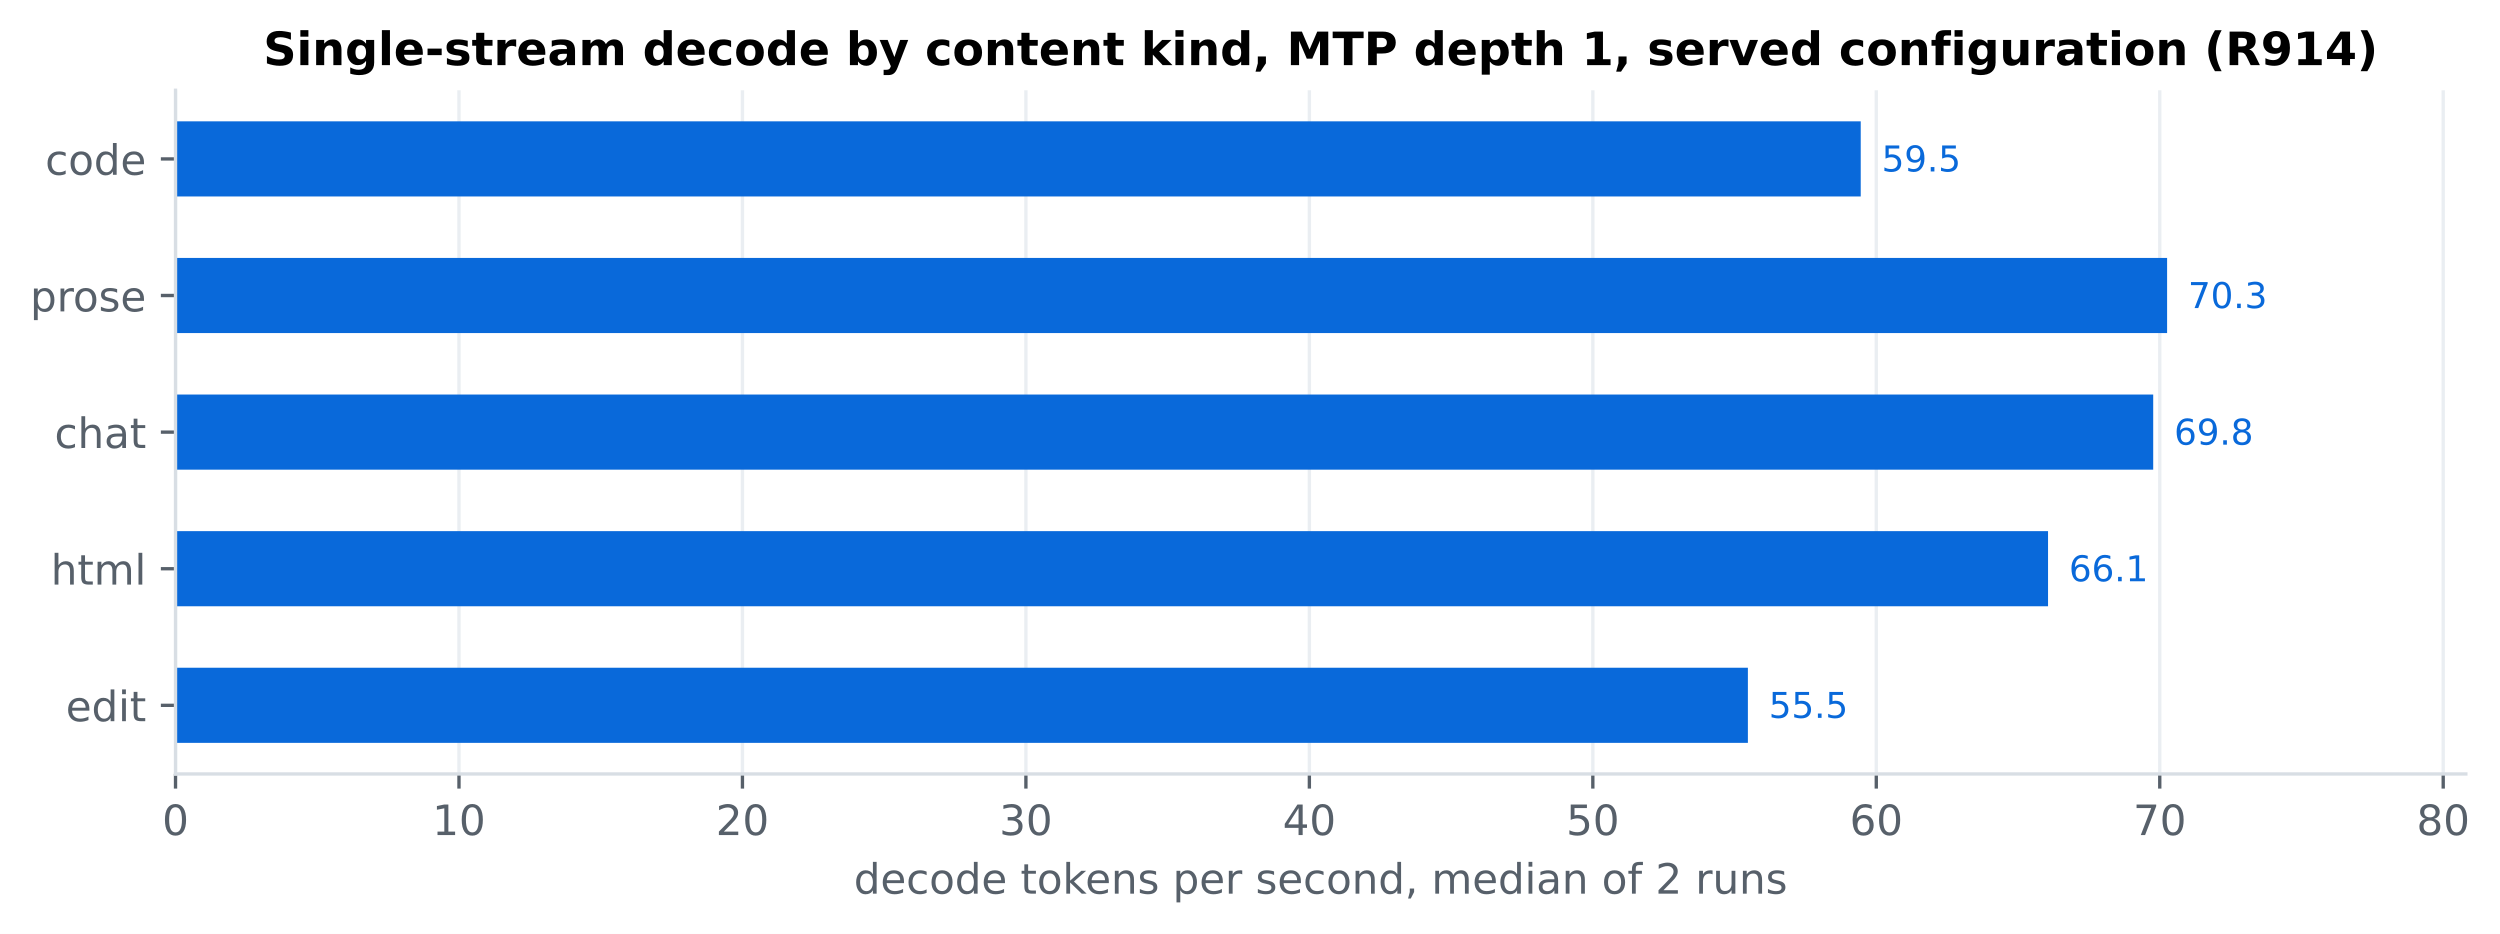
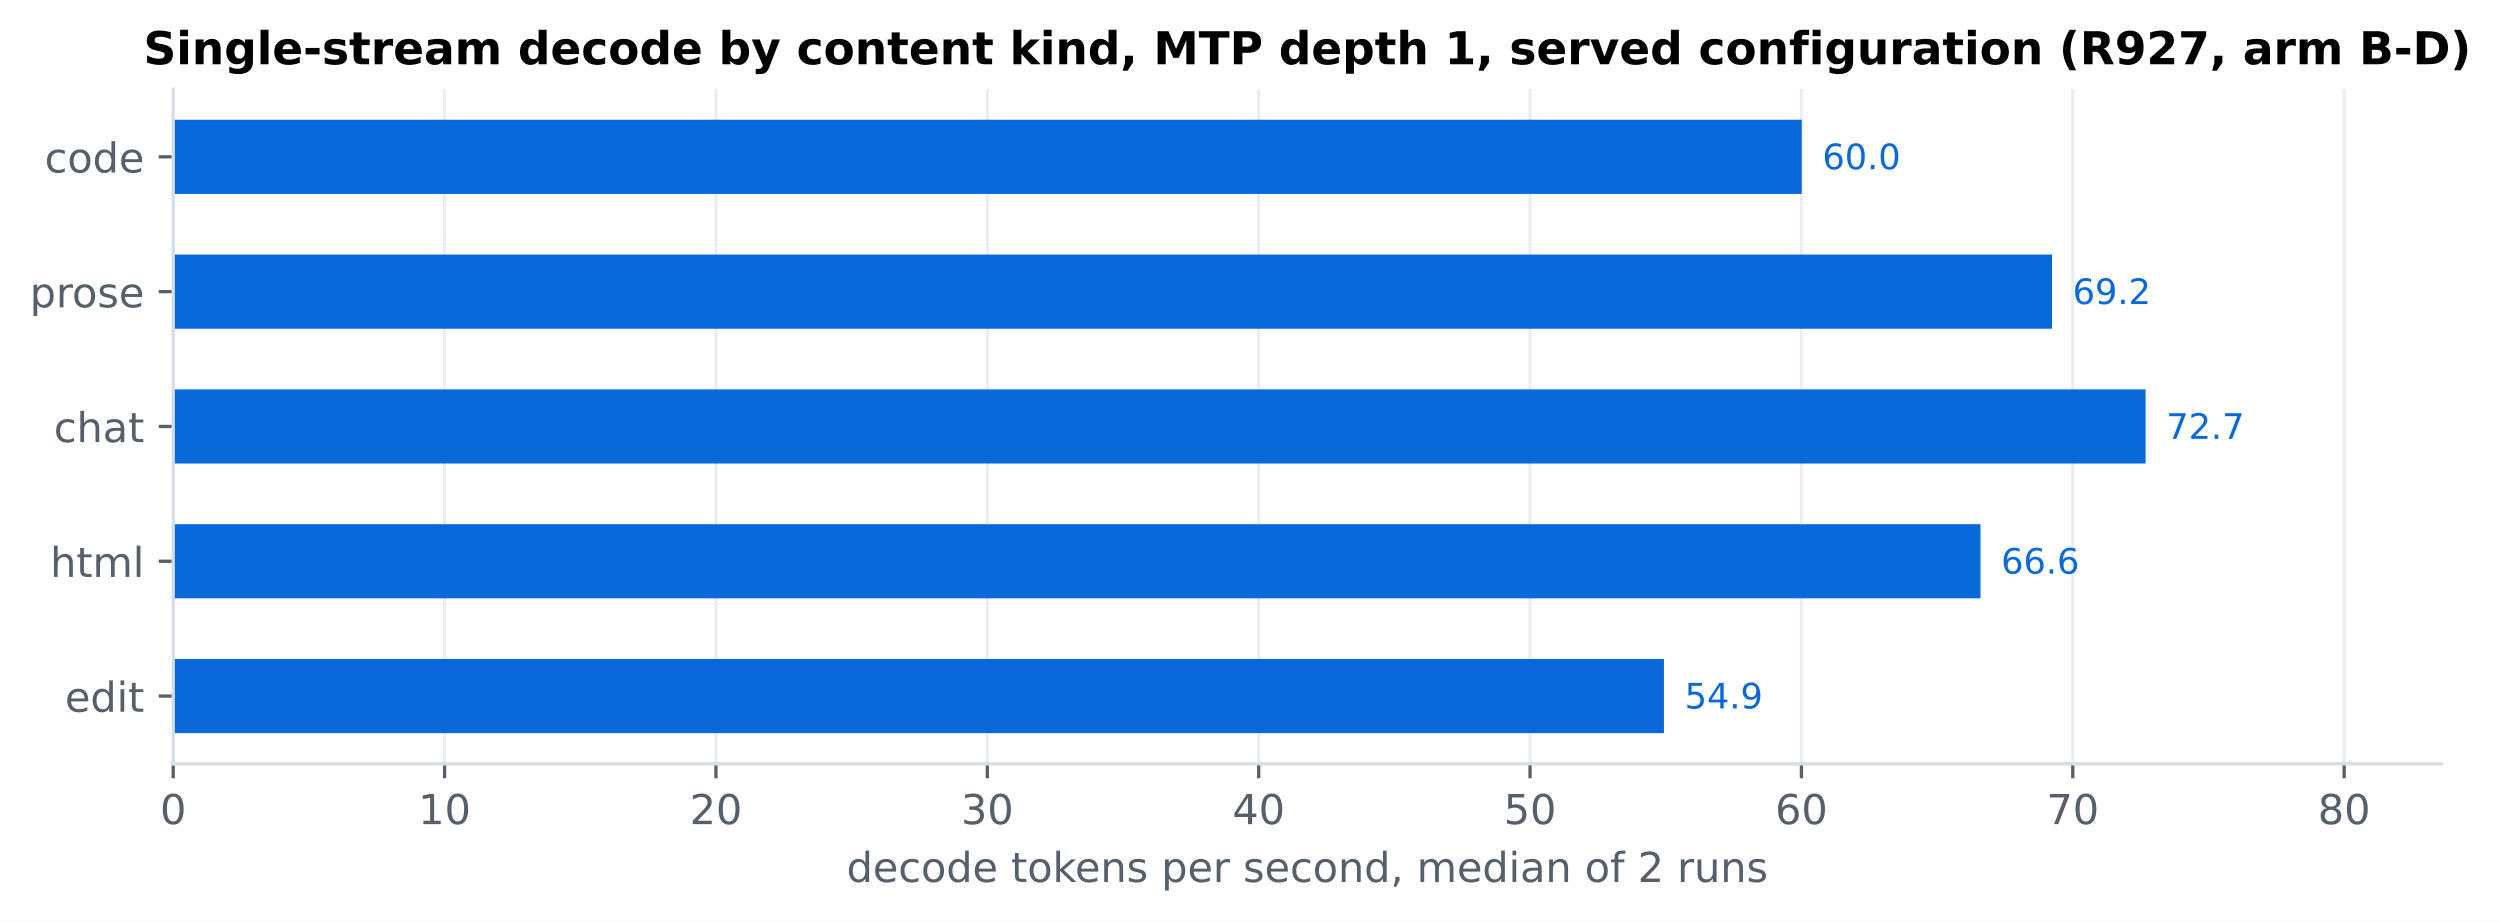
- <svg xmlns="http://www.w3.org/2000/svg" xmlns:xlink="http://www.w3.org/1999/xlink" width="597.088pt" height="223.05pt" viewBox="0 0 597.088 223.05" version="1.1">
+ <svg xmlns="http://www.w3.org/2000/svg" xmlns:xlink="http://www.w3.org/1999/xlink" width="605.014pt" height="223.05pt" viewBox="0 0 605.014 223.05" version="1.1">
  <defs>
    <style type="text/css">*{stroke-linejoin: round; stroke-linecap: butt}</style>
  </defs>
  <g id="figure_1">
    <g id="patch_1">
-       <path d="M 0 223.05  L 597.088 223.05  L 597.088 0  L 0 0  z " style="fill: #ffffff" />
+       <path d="M 0 223.05  L 605.014 223.05  L 605.014 0  L 0 0  z " style="fill: #ffffff" />
    </g>
    <g id="axes_1">
      <g id="patch_2">
-         <path d="M 41.92 184.849  L 588.928 184.849  L 588.928 21.558  L 41.92 21.558  z " style="fill: #ffffff" />
+         <path d="M 41.92 184.849  L 590.844 184.849  L 590.844 21.558  L 41.92 21.558  z " style="fill: #ffffff" />
      </g>
      <g id="matplotlib.axis_1">
        <g id="xtick_1">
          <g id="line2d_1">
-             <path d="M 41.92 184.849  L 41.92 21.558  " clip-path="url(#pe26090196e)" style="fill: none; stroke: #eaeef2; stroke-width: 0.8; stroke-linecap: square" />
+             <path d="M 41.92 184.849  L 41.92 21.558  " clip-path="url(#p0767cd71c5)" style="fill: none; stroke: #eaeef2; stroke-width: 0.8; stroke-linecap: square" />
          </g>
          <g id="line2d_2">
            <defs>
-               <path id="m3835988386" d="M 0 0  L 0 3.5  " style="stroke: #57606a; stroke-width: 0.8" />
+               <path id="mb82ad331c5" d="M 0 0  L 0 3.5  " style="stroke: #57606a; stroke-width: 0.8" />
            </defs>
            <g>
-               <use xlink:href="#m3835988386" x="41.92" y="184.849" style="fill: #57606a; stroke: #57606a; stroke-width: 0.8" />
+               <use xlink:href="#mb82ad331c5" x="41.92" y="184.849" style="fill: #57606a; stroke: #57606a; stroke-width: 0.8" />
            </g>
          </g>
          <g id="text_1">
            <text style="font-size: 10px; font-family: 'DejaVu Sans', 'Bitstream Vera Sans', 'Computer Modern Sans Serif', 'Lucida Grande', 'Verdana', 'Geneva', 'Lucid', 'Arial', 'Helvetica', 'Avant Garde', sans-serif; text-anchor: middle; fill: #57606a" x="41.92" y="199.447" transform="rotate(-0 41.92031 199.4468)">0</text>
          </g>
        </g>
        <g id="xtick_2">
          <g id="line2d_3">
-             <path d="M 109.621 184.849  L 109.621 21.558  " clip-path="url(#pe26090196e)" style="fill: none; stroke: #eaeef2; stroke-width: 0.8; stroke-linecap: square" />
+             <path d="M 107.593 184.849  L 107.593 21.558  " clip-path="url(#p0767cd71c5)" style="fill: none; stroke: #eaeef2; stroke-width: 0.8; stroke-linecap: square" />
          </g>
          <g id="line2d_4">
            <g>
-               <use xlink:href="#m3835988386" x="109.621" y="184.849" style="fill: #57606a; stroke: #57606a; stroke-width: 0.8" />
+               <use xlink:href="#mb82ad331c5" x="107.593" y="184.849" style="fill: #57606a; stroke: #57606a; stroke-width: 0.8" />
            </g>
          </g>
          <g id="text_2">
-             <text style="font-size: 10px; font-family: 'DejaVu Sans', 'Bitstream Vera Sans', 'Computer Modern Sans Serif', 'Lucida Grande', 'Verdana', 'Geneva', 'Lucid', 'Arial', 'Helvetica', 'Avant Garde', sans-serif; text-anchor: middle; fill: #57606a" x="109.621" y="199.447" transform="rotate(-0 109.621 199.4468)">10</text>
+             <text style="font-size: 10px; font-family: 'DejaVu Sans', 'Bitstream Vera Sans', 'Computer Modern Sans Serif', 'Lucida Grande', 'Verdana', 'Geneva', 'Lucid', 'Arial', 'Helvetica', 'Avant Garde', sans-serif; text-anchor: middle; fill: #57606a" x="107.593" y="199.447" transform="rotate(-0 107.5926 199.4468)">10</text>
          </g>
        </g>
        <g id="xtick_3">
          <g id="line2d_5">
-             <path d="M 177.322 184.849  L 177.322 21.558  " clip-path="url(#pe26090196e)" style="fill: none; stroke: #eaeef2; stroke-width: 0.8; stroke-linecap: square" />
+             <path d="M 173.265 184.849  L 173.265 21.558  " clip-path="url(#p0767cd71c5)" style="fill: none; stroke: #eaeef2; stroke-width: 0.8; stroke-linecap: square" />
          </g>
          <g id="line2d_6">
            <g>
-               <use xlink:href="#m3835988386" x="177.322" y="184.849" style="fill: #57606a; stroke: #57606a; stroke-width: 0.8" />
+               <use xlink:href="#mb82ad331c5" x="173.265" y="184.849" style="fill: #57606a; stroke: #57606a; stroke-width: 0.8" />
            </g>
          </g>
          <g id="text_3">
-             <text style="font-size: 10px; font-family: 'DejaVu Sans', 'Bitstream Vera Sans', 'Computer Modern Sans Serif', 'Lucida Grande', 'Verdana', 'Geneva', 'Lucid', 'Arial', 'Helvetica', 'Avant Garde', sans-serif; text-anchor: middle; fill: #57606a" x="177.322" y="199.447" transform="rotate(-0 177.3216 199.4468)">20</text>
+             <text style="font-size: 10px; font-family: 'DejaVu Sans', 'Bitstream Vera Sans', 'Computer Modern Sans Serif', 'Lucida Grande', 'Verdana', 'Geneva', 'Lucid', 'Arial', 'Helvetica', 'Avant Garde', sans-serif; text-anchor: middle; fill: #57606a" x="173.265" y="199.447" transform="rotate(-0 173.2648 199.4468)">20</text>
          </g>
        </g>
        <g id="xtick_4">
          <g id="line2d_7">
-             <path d="M 245.022 184.849  L 245.022 21.558  " clip-path="url(#pe26090196e)" style="fill: none; stroke: #eaeef2; stroke-width: 0.8; stroke-linecap: square" />
+             <path d="M 238.937 184.849  L 238.937 21.558  " clip-path="url(#p0767cd71c5)" style="fill: none; stroke: #eaeef2; stroke-width: 0.8; stroke-linecap: square" />
          </g>
          <g id="line2d_8">
            <g>
-               <use xlink:href="#m3835988386" x="245.022" y="184.849" style="fill: #57606a; stroke: #57606a; stroke-width: 0.8" />
+               <use xlink:href="#mb82ad331c5" x="238.937" y="184.849" style="fill: #57606a; stroke: #57606a; stroke-width: 0.8" />
            </g>
          </g>
          <g id="text_4">
-             <text style="font-size: 10px; font-family: 'DejaVu Sans', 'Bitstream Vera Sans', 'Computer Modern Sans Serif', 'Lucida Grande', 'Verdana', 'Geneva', 'Lucid', 'Arial', 'Helvetica', 'Avant Garde', sans-serif; text-anchor: middle; fill: #57606a" x="245.022" y="199.447" transform="rotate(-0 245.0222 199.4468)">30</text>
+             <text style="font-size: 10px; font-family: 'DejaVu Sans', 'Bitstream Vera Sans', 'Computer Modern Sans Serif', 'Lucida Grande', 'Verdana', 'Geneva', 'Lucid', 'Arial', 'Helvetica', 'Avant Garde', sans-serif; text-anchor: middle; fill: #57606a" x="238.937" y="199.447" transform="rotate(-0 238.9371 199.4468)">30</text>
          </g>
        </g>
        <g id="xtick_5">
          <g id="line2d_9">
-             <path d="M 312.723 184.849  L 312.723 21.558  " clip-path="url(#pe26090196e)" style="fill: none; stroke: #eaeef2; stroke-width: 0.8; stroke-linecap: square" />
+             <path d="M 304.609 184.849  L 304.609 21.558  " clip-path="url(#p0767cd71c5)" style="fill: none; stroke: #eaeef2; stroke-width: 0.8; stroke-linecap: square" />
          </g>
          <g id="line2d_10">
            <g>
-               <use xlink:href="#m3835988386" x="312.723" y="184.849" style="fill: #57606a; stroke: #57606a; stroke-width: 0.8" />
+               <use xlink:href="#mb82ad331c5" x="304.609" y="184.849" style="fill: #57606a; stroke: #57606a; stroke-width: 0.8" />
            </g>
          </g>
          <g id="text_5">
-             <text style="font-size: 10px; font-family: 'DejaVu Sans', 'Bitstream Vera Sans', 'Computer Modern Sans Serif', 'Lucida Grande', 'Verdana', 'Geneva', 'Lucid', 'Arial', 'Helvetica', 'Avant Garde', sans-serif; text-anchor: middle; fill: #57606a" x="312.723" y="199.447" transform="rotate(-0 312.7229 199.4468)">40</text>
+             <text style="font-size: 10px; font-family: 'DejaVu Sans', 'Bitstream Vera Sans', 'Computer Modern Sans Serif', 'Lucida Grande', 'Verdana', 'Geneva', 'Lucid', 'Arial', 'Helvetica', 'Avant Garde', sans-serif; text-anchor: middle; fill: #57606a" x="304.609" y="199.447" transform="rotate(-0 304.6093 199.4468)">40</text>
          </g>
        </g>
        <g id="xtick_6">
          <g id="line2d_11">
-             <path d="M 380.424 184.849  L 380.424 21.558  " clip-path="url(#pe26090196e)" style="fill: none; stroke: #eaeef2; stroke-width: 0.8; stroke-linecap: square" />
+             <path d="M 370.282 184.849  L 370.282 21.558  " clip-path="url(#p0767cd71c5)" style="fill: none; stroke: #eaeef2; stroke-width: 0.8; stroke-linecap: square" />
          </g>
          <g id="line2d_12">
            <g>
-               <use xlink:href="#m3835988386" x="380.424" y="184.849" style="fill: #57606a; stroke: #57606a; stroke-width: 0.8" />
+               <use xlink:href="#mb82ad331c5" x="370.282" y="184.849" style="fill: #57606a; stroke: #57606a; stroke-width: 0.8" />
            </g>
          </g>
          <g id="text_6">
-             <text style="font-size: 10px; font-family: 'DejaVu Sans', 'Bitstream Vera Sans', 'Computer Modern Sans Serif', 'Lucida Grande', 'Verdana', 'Geneva', 'Lucid', 'Arial', 'Helvetica', 'Avant Garde', sans-serif; text-anchor: middle; fill: #57606a" x="380.424" y="199.447" transform="rotate(-0 380.4235 199.4468)">50</text>
+             <text style="font-size: 10px; font-family: 'DejaVu Sans', 'Bitstream Vera Sans', 'Computer Modern Sans Serif', 'Lucida Grande', 'Verdana', 'Geneva', 'Lucid', 'Arial', 'Helvetica', 'Avant Garde', sans-serif; text-anchor: middle; fill: #57606a" x="370.282" y="199.447" transform="rotate(-0 370.2816 199.4468)">50</text>
          </g>
        </g>
        <g id="xtick_7">
          <g id="line2d_13">
-             <path d="M 448.124 184.849  L 448.124 21.558  " clip-path="url(#pe26090196e)" style="fill: none; stroke: #eaeef2; stroke-width: 0.8; stroke-linecap: square" />
+             <path d="M 435.954 184.849  L 435.954 21.558  " clip-path="url(#p0767cd71c5)" style="fill: none; stroke: #eaeef2; stroke-width: 0.8; stroke-linecap: square" />
          </g>
          <g id="line2d_14">
            <g>
-               <use xlink:href="#m3835988386" x="448.124" y="184.849" style="fill: #57606a; stroke: #57606a; stroke-width: 0.8" />
+               <use xlink:href="#mb82ad331c5" x="435.954" y="184.849" style="fill: #57606a; stroke: #57606a; stroke-width: 0.8" />
            </g>
          </g>
          <g id="text_7">
-             <text style="font-size: 10px; font-family: 'DejaVu Sans', 'Bitstream Vera Sans', 'Computer Modern Sans Serif', 'Lucida Grande', 'Verdana', 'Geneva', 'Lucid', 'Arial', 'Helvetica', 'Avant Garde', sans-serif; text-anchor: middle; fill: #57606a" x="448.124" y="199.447" transform="rotate(-0 448.1242 199.4468)">60</text>
+             <text style="font-size: 10px; font-family: 'DejaVu Sans', 'Bitstream Vera Sans', 'Computer Modern Sans Serif', 'Lucida Grande', 'Verdana', 'Geneva', 'Lucid', 'Arial', 'Helvetica', 'Avant Garde', sans-serif; text-anchor: middle; fill: #57606a" x="435.954" y="199.447" transform="rotate(-0 435.9539 199.4468)">60</text>
          </g>
        </g>
        <g id="xtick_8">
          <g id="line2d_15">
-             <path d="M 515.825 184.849  L 515.825 21.558  " clip-path="url(#pe26090196e)" style="fill: none; stroke: #eaeef2; stroke-width: 0.8; stroke-linecap: square" />
+             <path d="M 501.626 184.849  L 501.626 21.558  " clip-path="url(#p0767cd71c5)" style="fill: none; stroke: #eaeef2; stroke-width: 0.8; stroke-linecap: square" />
          </g>
          <g id="line2d_16">
            <g>
-               <use xlink:href="#m3835988386" x="515.825" y="184.849" style="fill: #57606a; stroke: #57606a; stroke-width: 0.8" />
+               <use xlink:href="#mb82ad331c5" x="501.626" y="184.849" style="fill: #57606a; stroke: #57606a; stroke-width: 0.8" />
            </g>
          </g>
          <g id="text_8">
-             <text style="font-size: 10px; font-family: 'DejaVu Sans', 'Bitstream Vera Sans', 'Computer Modern Sans Serif', 'Lucida Grande', 'Verdana', 'Geneva', 'Lucid', 'Arial', 'Helvetica', 'Avant Garde', sans-serif; text-anchor: middle; fill: #57606a" x="515.825" y="199.447" transform="rotate(-0 515.8248 199.4468)">70</text>
+             <text style="font-size: 10px; font-family: 'DejaVu Sans', 'Bitstream Vera Sans', 'Computer Modern Sans Serif', 'Lucida Grande', 'Verdana', 'Geneva', 'Lucid', 'Arial', 'Helvetica', 'Avant Garde', sans-serif; text-anchor: middle; fill: #57606a" x="501.626" y="199.447" transform="rotate(-0 501.6261 199.4468)">70</text>
          </g>
        </g>
        <g id="xtick_9">
          <g id="line2d_17">
-             <path d="M 583.525 184.849  L 583.525 21.558  " clip-path="url(#pe26090196e)" style="fill: none; stroke: #eaeef2; stroke-width: 0.8; stroke-linecap: square" />
+             <path d="M 567.298 184.849  L 567.298 21.558  " clip-path="url(#p0767cd71c5)" style="fill: none; stroke: #eaeef2; stroke-width: 0.8; stroke-linecap: square" />
          </g>
          <g id="line2d_18">
            <g>
-               <use xlink:href="#m3835988386" x="583.525" y="184.849" style="fill: #57606a; stroke: #57606a; stroke-width: 0.8" />
+               <use xlink:href="#mb82ad331c5" x="567.298" y="184.849" style="fill: #57606a; stroke: #57606a; stroke-width: 0.8" />
            </g>
          </g>
          <g id="text_9">
-             <text style="font-size: 10px; font-family: 'DejaVu Sans', 'Bitstream Vera Sans', 'Computer Modern Sans Serif', 'Lucida Grande', 'Verdana', 'Geneva', 'Lucid', 'Arial', 'Helvetica', 'Avant Garde', sans-serif; text-anchor: middle; fill: #57606a" x="583.525" y="199.447" transform="rotate(-0 583.5254 199.4468)">80</text>
+             <text style="font-size: 10px; font-family: 'DejaVu Sans', 'Bitstream Vera Sans', 'Computer Modern Sans Serif', 'Lucida Grande', 'Verdana', 'Geneva', 'Lucid', 'Arial', 'Helvetica', 'Avant Garde', sans-serif; text-anchor: middle; fill: #57606a" x="567.298" y="199.447" transform="rotate(-0 567.2984 199.4468)">80</text>
          </g>
        </g>
        <g id="text_10">
-           <text style="font-size: 10px; font-family: 'DejaVu Sans', 'Bitstream Vera Sans', 'Computer Modern Sans Serif', 'Lucida Grande', 'Verdana', 'Geneva', 'Lucid', 'Arial', 'Helvetica', 'Avant Garde', sans-serif; text-anchor: middle; fill: #57606a" x="315.424" y="213.448" transform="rotate(-0 315.4244 213.4476)">decode tokens per second, median of 2 runs</text>
+           <text style="font-size: 10px; font-family: 'DejaVu Sans', 'Bitstream Vera Sans', 'Computer Modern Sans Serif', 'Lucida Grande', 'Verdana', 'Geneva', 'Lucid', 'Arial', 'Helvetica', 'Avant Garde', sans-serif; text-anchor: middle; fill: #57606a" x="316.382" y="213.448" transform="rotate(-0 316.3822 213.4476)">decode tokens per second, median of 2 runs</text>
        </g>
      </g>
      <g id="matplotlib.axis_2">
        <g id="ytick_1">
          <g id="line2d_19">
            <defs>
-               <path id="mf54d626ac3" d="M 0 0  L -3.5 0  " style="stroke: #57606a; stroke-width: 0.8" />
+               <path id="ma6d0c949b2" d="M 0 0  L -3.5 0  " style="stroke: #57606a; stroke-width: 0.8" />
            </defs>
            <g>
-               <use xlink:href="#mf54d626ac3" x="41.92" y="168.455" style="fill: #57606a; stroke: #57606a; stroke-width: 0.8" />
+               <use xlink:href="#ma6d0c949b2" x="41.92" y="168.455" style="fill: #57606a; stroke: #57606a; stroke-width: 0.8" />
            </g>
          </g>
          <g id="text_11">
            <text style="font-size: 10px; font-family: 'DejaVu Sans', 'Bitstream Vera Sans', 'Computer Modern Sans Serif', 'Lucida Grande', 'Verdana', 'Geneva', 'Lucid', 'Arial', 'Helvetica', 'Avant Garde', sans-serif; text-anchor: end; fill: #57606a" x="34.92" y="172.254" transform="rotate(-0 34.92031 172.2541)">edit</text>
          </g>
        </g>
        <g id="ytick_2">
          <g id="line2d_20">
            <g>
-               <use xlink:href="#mf54d626ac3" x="41.92" y="135.829" style="fill: #57606a; stroke: #57606a; stroke-width: 0.8" />
+               <use xlink:href="#ma6d0c949b2" x="41.92" y="135.829" style="fill: #57606a; stroke: #57606a; stroke-width: 0.8" />
            </g>
          </g>
          <g id="text_12">
            <text style="font-size: 10px; font-family: 'DejaVu Sans', 'Bitstream Vera Sans', 'Computer Modern Sans Serif', 'Lucida Grande', 'Verdana', 'Geneva', 'Lucid', 'Arial', 'Helvetica', 'Avant Garde', sans-serif; text-anchor: end; fill: #57606a" x="34.92" y="139.629" transform="rotate(-0 34.92031 139.6285)">html</text>
          </g>
        </g>
        <g id="ytick_3">
          <g id="line2d_21">
            <g>
-               <use xlink:href="#mf54d626ac3" x="41.92" y="103.204" style="fill: #57606a; stroke: #57606a; stroke-width: 0.8" />
+               <use xlink:href="#ma6d0c949b2" x="41.92" y="103.204" style="fill: #57606a; stroke: #57606a; stroke-width: 0.8" />
            </g>
          </g>
          <g id="text_13">
            <text style="font-size: 10px; font-family: 'DejaVu Sans', 'Bitstream Vera Sans', 'Computer Modern Sans Serif', 'Lucida Grande', 'Verdana', 'Geneva', 'Lucid', 'Arial', 'Helvetica', 'Avant Garde', sans-serif; text-anchor: end; fill: #57606a" x="34.92" y="107.003" transform="rotate(-0 34.92031 107.003)">chat</text>
          </g>
        </g>
        <g id="ytick_4">
          <g id="line2d_22">
            <g>
-               <use xlink:href="#mf54d626ac3" x="41.92" y="70.578" style="fill: #57606a; stroke: #57606a; stroke-width: 0.8" />
+               <use xlink:href="#ma6d0c949b2" x="41.92" y="70.578" style="fill: #57606a; stroke: #57606a; stroke-width: 0.8" />
            </g>
          </g>
          <g id="text_14">
            <text style="font-size: 10px; font-family: 'DejaVu Sans', 'Bitstream Vera Sans', 'Computer Modern Sans Serif', 'Lucida Grande', 'Verdana', 'Geneva', 'Lucid', 'Arial', 'Helvetica', 'Avant Garde', sans-serif; text-anchor: end; fill: #57606a" x="34.92" y="74.377" transform="rotate(-0 34.92031 74.37701)">prose</text>
          </g>
        </g>
        <g id="ytick_5">
          <g id="line2d_23">
            <g>
-               <use xlink:href="#mf54d626ac3" x="41.92" y="37.953" style="fill: #57606a; stroke: #57606a; stroke-width: 0.8" />
+               <use xlink:href="#ma6d0c949b2" x="41.92" y="37.953" style="fill: #57606a; stroke: #57606a; stroke-width: 0.8" />
            </g>
          </g>
          <g id="text_15">
            <text style="font-size: 10px; font-family: 'DejaVu Sans', 'Bitstream Vera Sans', 'Computer Modern Sans Serif', 'Lucida Grande', 'Verdana', 'Geneva', 'Lucid', 'Arial', 'Helvetica', 'Avant Garde', sans-serif; text-anchor: end; fill: #57606a" x="34.92" y="41.752" transform="rotate(-0 34.92031 41.75184)">code</text>
          </g>
        </g>
      </g>
      <g id="patch_3">
-         <path d="M 41.92 177.427  L 417.457 177.427  L 417.457 159.483  L 41.92 159.483  z " clip-path="url(#pe26090196e)" style="fill: #0969da" />
+         <path d="M 41.92 177.427  L 402.687 177.427  L 402.687 159.483  L 41.92 159.483  z " clip-path="url(#p0767cd71c5)" style="fill: #0969da" />
      </g>
      <g id="patch_4">
-         <path d="M 41.92 144.801  L 489.144 144.801  L 489.144 126.857  L 41.92 126.857  z " clip-path="url(#pe26090196e)" style="fill: #0969da" />
+         <path d="M 41.92 144.801  L 479.29 144.801  L 479.29 126.857  L 41.92 126.857  z " clip-path="url(#p0767cd71c5)" style="fill: #0969da" />
      </g>
      <g id="patch_5">
-         <path d="M 41.92 112.176  L 514.261 112.176  L 514.261 94.232  L 41.92 94.232  z " clip-path="url(#pe26090196e)" style="fill: #0969da" />
+         <path d="M 41.92 112.176  L 519.245 112.176  L 519.245 94.232  L 41.92 94.232  z " clip-path="url(#p0767cd71c5)" style="fill: #0969da" />
      </g>
      <g id="patch_6">
-         <path d="M 41.92 79.55  L 517.58 79.55  L 517.58 61.606  L 41.92 61.606  z " clip-path="url(#pe26090196e)" style="fill: #0969da" />
+         <path d="M 41.92 79.55  L 496.593 79.55  L 496.593 61.606  L 41.92 61.606  z " clip-path="url(#p0767cd71c5)" style="fill: #0969da" />
      </g>
      <g id="patch_7">
-         <path d="M 41.92 46.925  L 444.408 46.925  L 444.408 28.981  L 41.92 28.981  z " clip-path="url(#pe26090196e)" style="fill: #0969da" />
+         <path d="M 41.92 46.925  L 436.034 46.925  L 436.034 28.981  L 41.92 28.981  z " clip-path="url(#p0767cd71c5)" style="fill: #0969da" />
      </g>
      <g id="patch_8">
        <path d="M 41.92 184.849  L 41.92 21.558  " style="fill: none; stroke: #d8dee4; stroke-width: 0.8; stroke-linejoin: miter; stroke-linecap: square" />
      </g>
      <g id="patch_9">
-         <path d="M 41.92 184.849  L 588.928 184.849  " style="fill: none; stroke: #d8dee4; stroke-width: 0.8; stroke-linejoin: miter; stroke-linecap: square" />
+         <path d="M 41.92 184.849  L 590.844 184.849  " style="fill: none; stroke: #d8dee4; stroke-width: 0.8; stroke-linejoin: miter; stroke-linecap: square" />
      </g>
      <g id="text_16">
-         <text style="font-size: 8.5px; font-family: 'DejaVu Sans', 'Bitstream Vera Sans', 'Computer Modern Sans Serif', 'Lucida Grande', 'Verdana', 'Geneva', 'Lucid', 'Arial', 'Helvetica', 'Avant Garde', sans-serif; text-anchor: start; fill: #0969da" x="422.457" y="171.455" transform="rotate(-0 422.4573 171.4548)">55.5</text>
+         <text style="font-size: 8.5px; font-family: 'DejaVu Sans', 'Bitstream Vera Sans', 'Computer Modern Sans Serif', 'Lucida Grande', 'Verdana', 'Geneva', 'Lucid', 'Arial', 'Helvetica', 'Avant Garde', sans-serif; text-anchor: start; fill: #0969da" x="407.687" y="171.455" transform="rotate(-0 407.6867 171.4548)">54.9</text>
      </g>
      <g id="text_17">
-         <text style="font-size: 8.5px; font-family: 'DejaVu Sans', 'Bitstream Vera Sans', 'Computer Modern Sans Serif', 'Lucida Grande', 'Verdana', 'Geneva', 'Lucid', 'Arial', 'Helvetica', 'Avant Garde', sans-serif; text-anchor: start; fill: #0969da" x="494.144" y="138.829" transform="rotate(-0 494.1441 138.8293)">66.1</text>
+         <text style="font-size: 8.5px; font-family: 'DejaVu Sans', 'Bitstream Vera Sans', 'Computer Modern Sans Serif', 'Lucida Grande', 'Verdana', 'Geneva', 'Lucid', 'Arial', 'Helvetica', 'Avant Garde', sans-serif; text-anchor: start; fill: #0969da" x="484.29" y="138.829" transform="rotate(-0 484.2904 138.8293)">66.6</text>
      </g>
      <g id="text_18">
-         <text style="font-size: 8.5px; font-family: 'DejaVu Sans', 'Bitstream Vera Sans', 'Computer Modern Sans Serif', 'Lucida Grande', 'Verdana', 'Geneva', 'Lucid', 'Arial', 'Helvetica', 'Avant Garde', sans-serif; text-anchor: start; fill: #0969da" x="519.261" y="106.204" transform="rotate(-0 519.261 106.2037)">69.8</text>
+         <text style="font-size: 8.5px; font-family: 'DejaVu Sans', 'Bitstream Vera Sans', 'Computer Modern Sans Serif', 'Lucida Grande', 'Verdana', 'Geneva', 'Lucid', 'Arial', 'Helvetica', 'Avant Garde', sans-serif; text-anchor: start; fill: #0969da" x="524.245" y="106.204" transform="rotate(-0 524.2454 106.2037)">72.7</text>
      </g>
      <g id="text_19">
-         <text style="font-size: 8.5px; font-family: 'DejaVu Sans', 'Bitstream Vera Sans', 'Computer Modern Sans Serif', 'Lucida Grande', 'Verdana', 'Geneva', 'Lucid', 'Arial', 'Helvetica', 'Avant Garde', sans-serif; text-anchor: start; fill: #0969da" x="522.58" y="73.578" transform="rotate(-0 522.5795 73.57818)">70.3</text>
+         <text style="font-size: 8.5px; font-family: 'DejaVu Sans', 'Bitstream Vera Sans', 'Computer Modern Sans Serif', 'Lucida Grande', 'Verdana', 'Geneva', 'Lucid', 'Arial', 'Helvetica', 'Avant Garde', sans-serif; text-anchor: start; fill: #0969da" x="501.593" y="73.578" transform="rotate(-0 501.5929 73.57818)">69.2</text>
      </g>
      <g id="text_20">
-         <text style="font-size: 8.5px; font-family: 'DejaVu Sans', 'Bitstream Vera Sans', 'Computer Modern Sans Serif', 'Lucida Grande', 'Verdana', 'Geneva', 'Lucid', 'Arial', 'Helvetica', 'Avant Garde', sans-serif; text-anchor: start; fill: #0969da" x="449.408" y="40.953" transform="rotate(-0 449.4083 40.95262)">59.5</text>
+         <text style="font-size: 8.5px; font-family: 'DejaVu Sans', 'Bitstream Vera Sans', 'Computer Modern Sans Serif', 'Lucida Grande', 'Verdana', 'Geneva', 'Lucid', 'Arial', 'Helvetica', 'Avant Garde', sans-serif; text-anchor: start; fill: #0969da" x="441.034" y="40.953" transform="rotate(-0 441.0342 40.95262)">60.0</text>
      </g>
      <g id="text_21">
-         <text style="font-weight: 700; font-size: 11px; font-family: 'DejaVu Sans', 'Bitstream Vera Sans', 'Computer Modern Sans Serif', 'Lucida Grande', 'Verdana', 'Geneva', 'Lucid', 'Arial', 'Helvetica', 'Avant Garde', sans-serif; text-anchor: middle" x="315.424" y="15.558" transform="rotate(-0 315.4244 15.55828)">Single-stream decode by content kind, MTP depth 1, served configuration (R914)</text>
+         <text style="font-weight: 700; font-size: 11px; font-family: 'DejaVu Sans', 'Bitstream Vera Sans', 'Computer Modern Sans Serif', 'Lucida Grande', 'Verdana', 'Geneva', 'Lucid', 'Arial', 'Helvetica', 'Avant Garde', sans-serif; text-anchor: middle" x="316.382" y="15.558" transform="rotate(-0 316.3822 15.55828)">Single-stream decode by content kind, MTP depth 1, served configuration (R927, arm B-D)</text>
      </g>
    </g>
  </g>
  <defs>
-     <clipPath id="pe26090196e">
-       <rect x="41.92" y="21.558" width="547.008" height="163.291" />
+     <clipPath id="p0767cd71c5">
+       <rect x="41.92" y="21.558" width="548.924" height="163.291" />
    </clipPath>
  </defs>
</svg>
